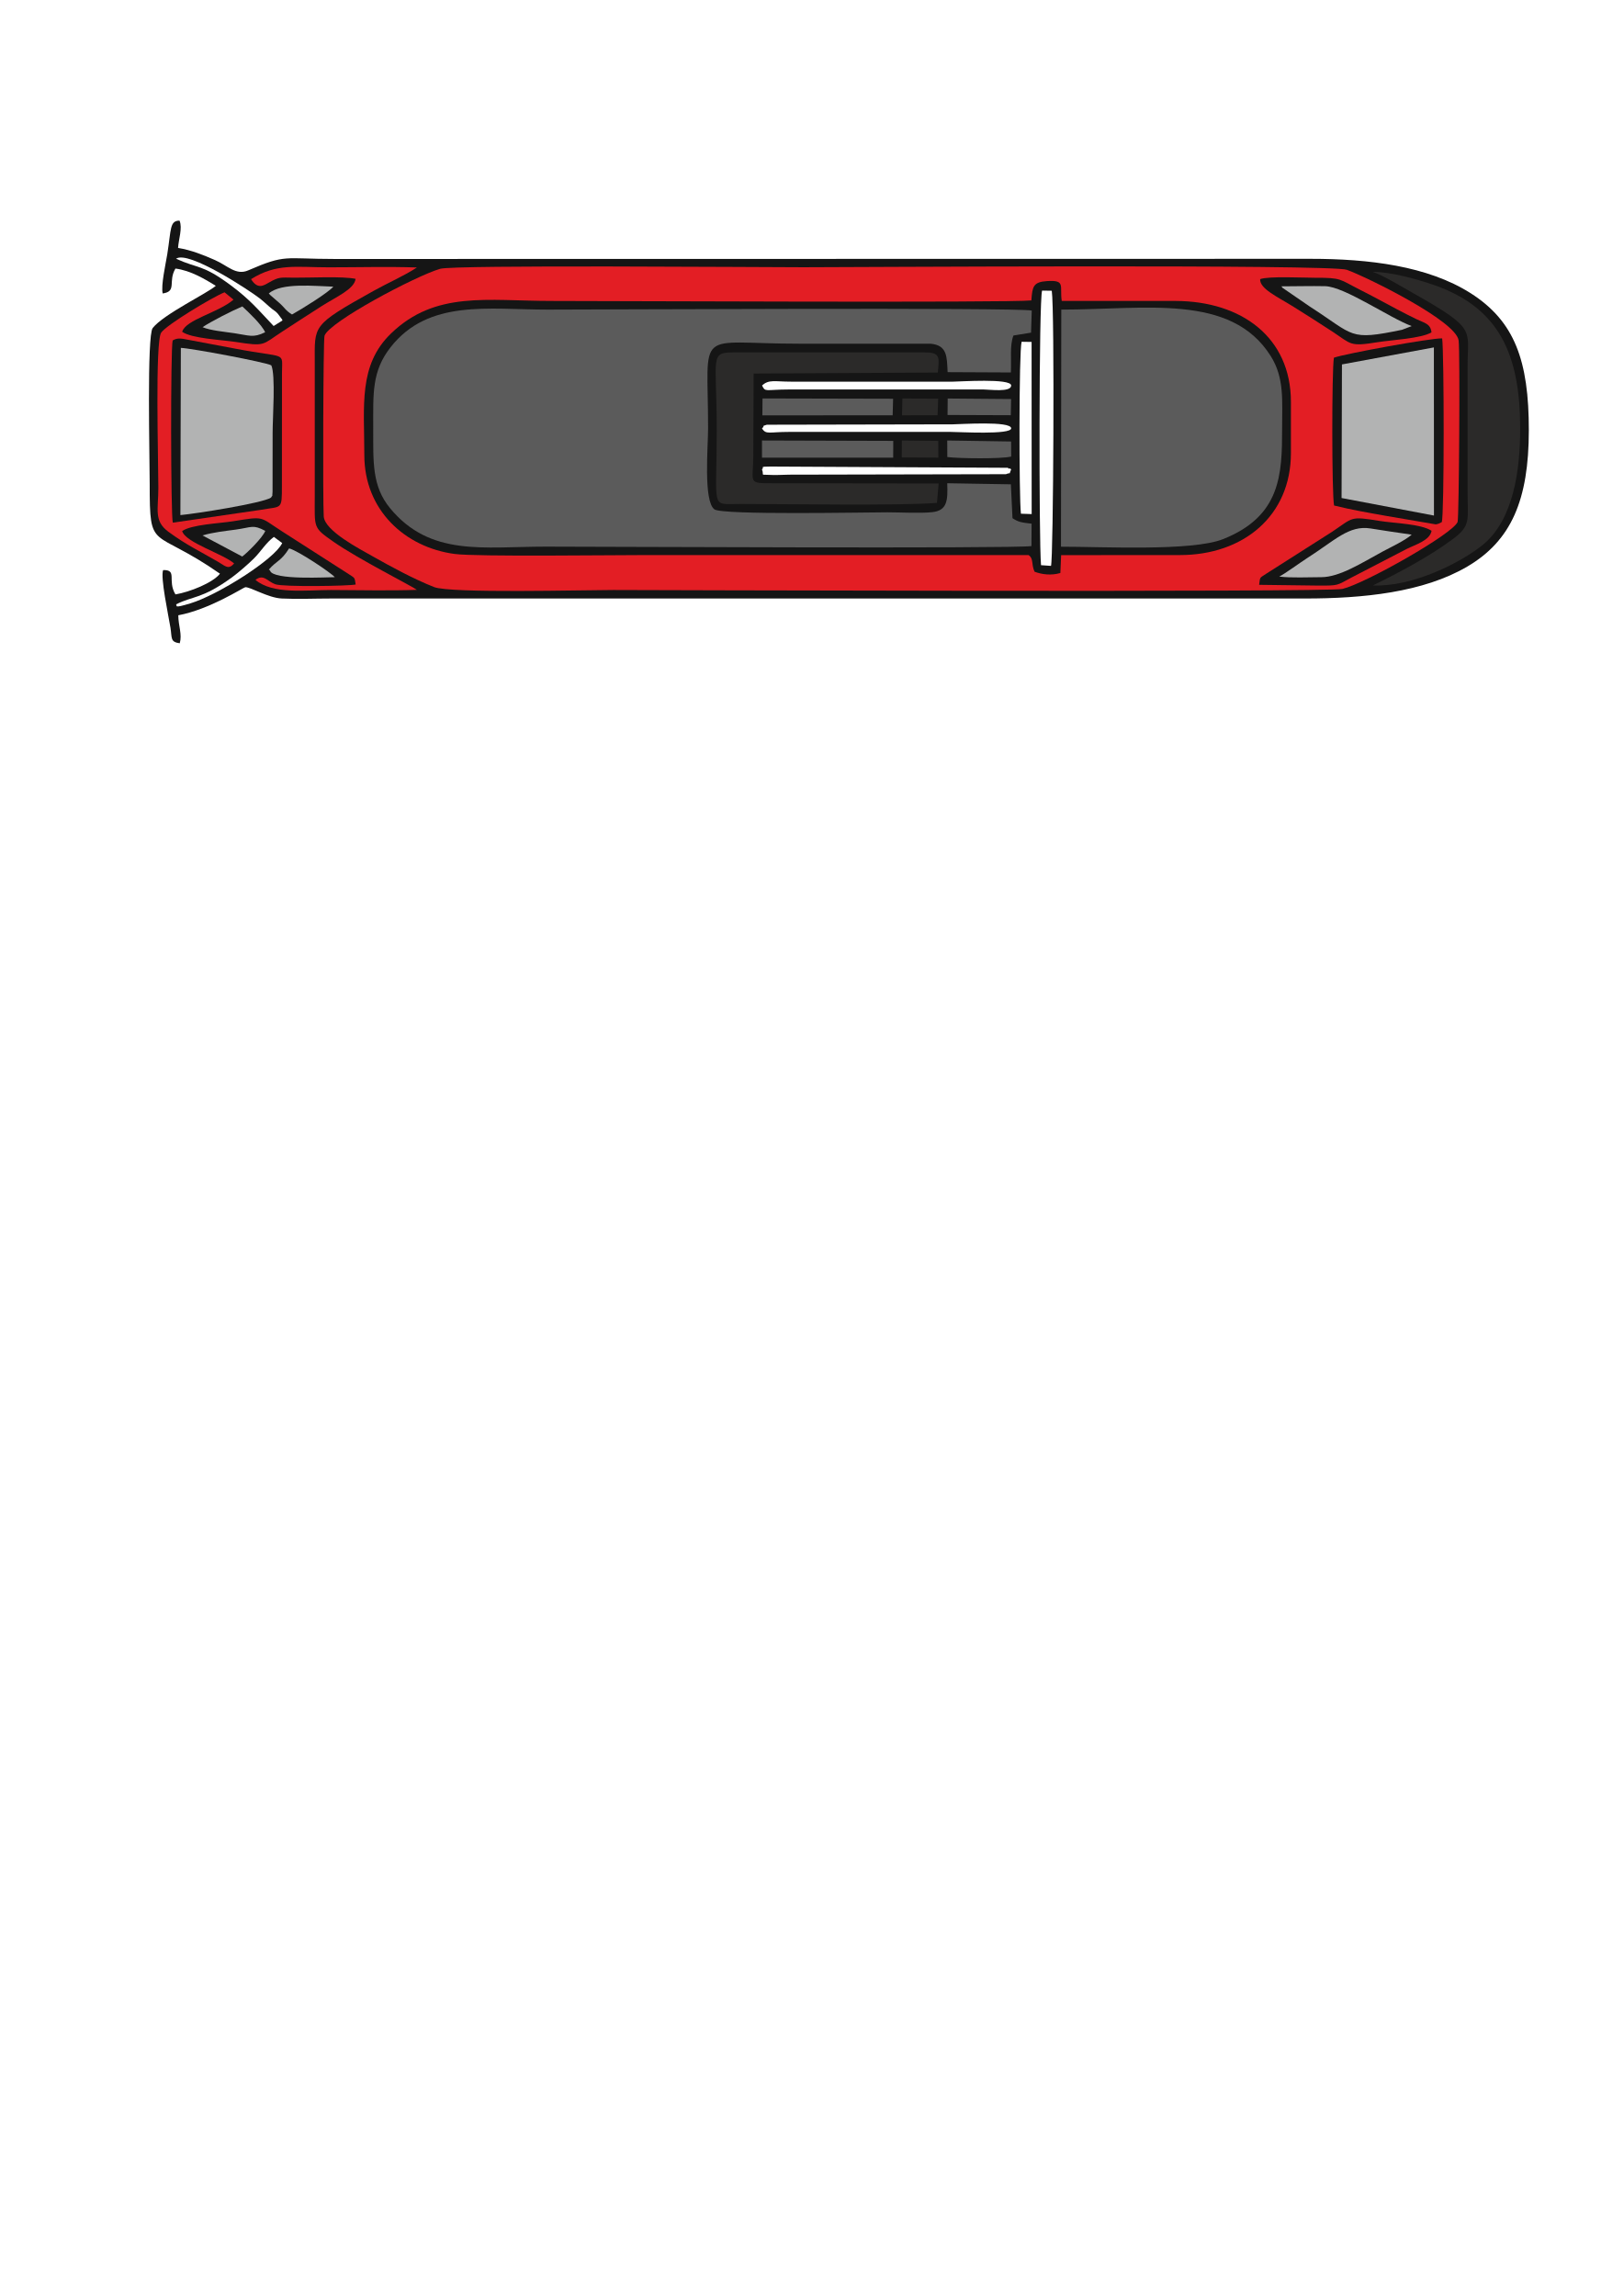
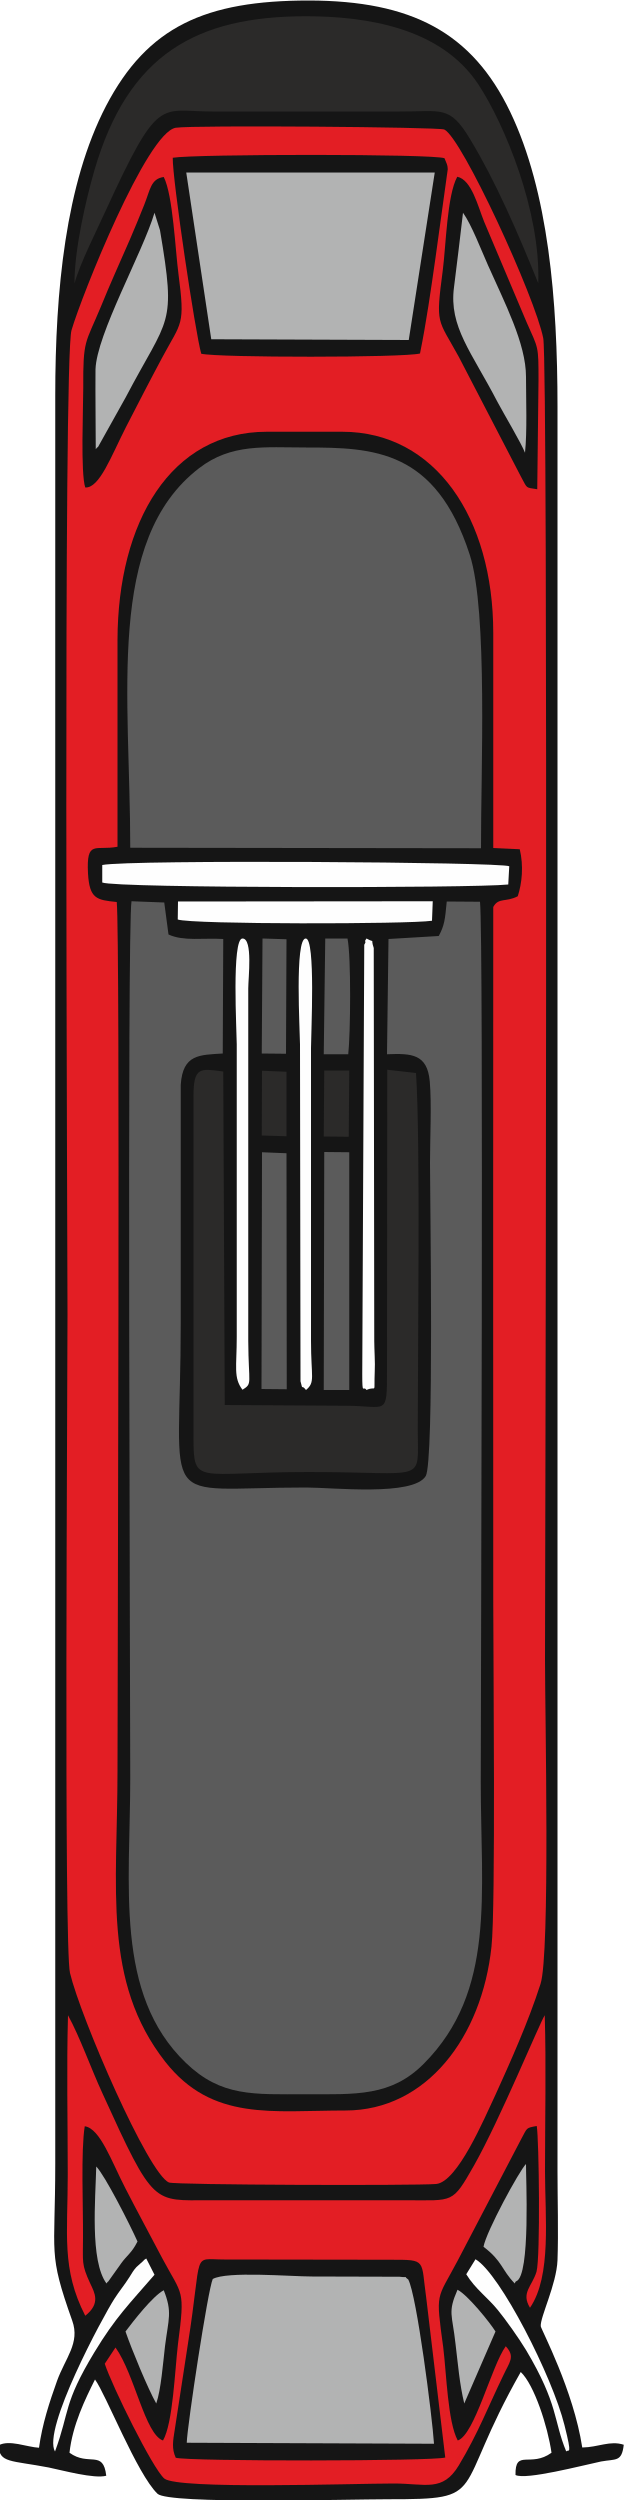
- <svg xmlns="http://www.w3.org/2000/svg" xml:space="preserve" width="210mm" height="297mm" version="1.1" style="shape-rendering:geometricPrecision; text-rendering:geometricPrecision; image-rendering:optimizeQuality; fill-rule:evenodd; clip-rule:evenodd" viewBox="0 0 21000 29700">
+ <svg xmlns="http://www.w3.org/2000/svg" xml:space="preserve" width="25mm" height="100mm" version="1.1" style="shape-rendering:geometricPrecision; text-rendering:geometricPrecision; image-rendering:optimizeQuality; fill-rule:evenodd; clip-rule:evenodd" viewBox="0 0 2500 10000">
  <defs>
    <style type="text/css">
   
+     .fil0 {fill:#151515}
+     .fil4 {fill:#2B2A29}
+     .fil2 {fill:#5B5B5B}
    .fil3 {fill:#B2B3B3}
-     .fil2 {fill:#5B5B5B}
-     .fil4 {fill:#2B2A29}
    .fil1 {fill:#E31E24}
-     .fil0 {fill:#151515}
    .fil5 {fill:#FEFEFE}
   
  </style>
  </defs>
  <g id="Vrstva_x0020_1">
-     <g id="_1979944208224">
-       <path class="fil0" d="M2104 3796c189,-27 65,-153 165,-322 198,25 383,138 522,223 -103,93 -675,367 -816,546 -77,97 -39,1674 -39,2014 0,900 29,551 909,1164 -92,118 -390,237 -576,268 -109,-183 30,-318 -159,-315 -38,91 68,583 95,748 21,133 -5,182 120,199 33,-119 -18,-220 -19,-362 408,-76 841,-360 866,-363 63,-6 297,138 471,146 202,10 432,0 637,0l12594 0c759,0 1534,-79 2103,-413 570,-335 795,-864 796,-1760 1,-907 -185,-1414 -752,-1776 -557,-354 -1320,-445 -2068,-445l-12621 2c-663,0 -629,-66 -1121,147 -159,70 -266,-61 -431,-133 -150,-66 -306,-129 -477,-157 6,-109 60,-258 19,-353 -129,0 -107,111 -159,437 -21,128 -83,400 -59,505z" />
-       <path class="fil1" d="M5693 3477c-316,92 -1435,685 -1496,866 -17,50 -23,2142 -10,2337 12,188 467,422 634,517 231,130 520,289 793,397 212,84 1935,38 2317,38 172,0 9241,32 9432,-14 293,-70 1432,-714 1489,-867 18,-49 33,-2193 13,-2347 -33,-255 -1196,-824 -1446,-914 -206,-74 -6504,-33 -7028,-33 -545,0 -4518,-33 -4698,20z" />
-       <path class="fil0" d="M13339 3886c-260,32 -5552,7 -6202,7 -837,0 -1503,-134 -2078,419 -427,411 -347,937 -347,1575 0,710 524,1194 1170,1279 281,37 2041,14 2472,14 1649,0 3299,-1 4948,0 70,47 32,110 78,215 93,36 216,52 334,17l10 -231 1536 -1c817,1 1436,-504 1436,-1320l0 -661c0,-838 -642,-1303 -1489,-1306l-1475 0c-29,-193 55,-273 -191,-257 -180,12 -189,73 -202,250z" />
-       <path class="fil2" d="M13340 7064l2 -290c-131,-15 -170,-20 -247,-71l-21 -438 -823 -14c8,217 3,353 -193,374 -159,17 -413,2 -582,2 -269,0 -2132,38 -2236,-38 -145,-106 -82,-814 -82,-1046 0,-1327 -185,-1097 1181,-1097l1695 0c219,19 212,167 222,368l818 4c9,-174 -17,-344 33,-478l228 -37 9 -286c-206,-41 -5648,-12 -6260,-12 -761,0 -1541,-139 -2031,485 -245,312 -226,593 -226,1053 1,433 -18,745 219,1032 519,629 1209,496 2012,496 647,0 6029,27 6282,-7z" />
-       <path class="fil2" d="M13722 7072c526,-1 1694,62 2096,-98 748,-297 764,-837 764,-1431 0,-360 31,-654 -147,-937 -514,-817 -1628,-601 -2709,-601l-4 3067z" />
-       <path class="fil1" d="M3247 3611c86,137 162,83 229,45 139,-79 150,-65 327,-64 213,2 621,-21 796,15 -17,135 -252,233 -444,356 -168,106 -330,214 -498,322 -272,176 -214,200 -611,138 -194,-29 -565,-44 -690,-131 45,-158 471,-248 664,-416l-116 -95c-162,66 -747,419 -819,521 -81,116 -37,1651 -37,2008 0,280 -61,427 129,568 235,173 414,255 643,389 96,56 133,107 208,22 -138,-124 -632,-270 -672,-420 131,-86 475,-97 663,-127 407,-66 334,-58 622,127l870 558c79,53 75,37 89,134 -93,20 -935,33 -1039,-3 -106,-38 -150,-138 -257,-57 226,191 648,131 976,131 366,1 748,11 1112,-2 -58,-46 -749,-393 -1073,-618 -275,-192 -248,-176 -248,-596l0 -1720c0,-491 -46,-483 758,-932 186,-104 401,-197 563,-304 -373,-13 -764,-2 -1139,-2 -424,0 -673,-56 -1006,153z" />
-       <path class="fil0" d="M17252 4627c-28,153 -28,1768 2,1912 220,55 458,96 683,136l632 108c7,-1 14,-2 20,-4 7,-1 15,-4 20,-6l38 -19c33,-87 31,-2182 5,-2377 -148,-4 -1251,197 -1400,250z" />
-       <path class="fil0" d="M2233 4404c-28,109 -25,2269 2,2357l1138 -166c274,-49 273,7 273,-311l1 -1456c0,-291 75,-187 -609,-319l-606 -114c-79,-15 -134,-30 -199,9z" />
-       <path class="fil3" d="M2333 6663c192,-17 1059,-153 1172,-226 30,-52 10,17 20,-76l1 -765c0,-190 40,-745 -17,-870 -72,-41 -1047,-223 -1170,-226l-6 2163z" />
-       <polygon class="fil3" points="17356,4714 17351,6442 18546,6669 18545,4494 " />
-       <path class="fil4" d="M9571 6519c577,0 2071,25 2547,-14l22 -251 -2145 -3c-334,0 -253,0 -252,-364l4 -1055 2382 -13c20,-202 35,-261 -177,-261l-2434 0c-351,0 -248,25 -248,1011 0,1041 -88,950 301,950z" />
-       <path class="fil4" d="M17756 7573c513,22 1136,-294 1419,-523 406,-328 486,-986 486,-1507 0,-958 -271,-1555 -1097,-1850 -209,-74 -572,-178 -810,-176 141,47 378,194 525,276 823,464 702,468 702,930l0 1640c-1,365 49,434 -196,614 -300,222 -671,420 -1029,596z" />
-       <path class="fil0" d="M16285 7565l774 10c255,0 226,0 420,-104l714 -370c109,-55 301,-109 322,-235 -134,-90 -490,-98 -669,-127 -392,-64 -339,-46 -616,139l-856 545c-87,58 -75,36 -89,142z" />
-       <path class="fil0" d="M16298 3611c-7,124 221,226 431,357 169,106 326,205 500,319 254,167 221,199 591,139 173,-28 564,-47 694,-127 -13,-115 -92,-120 -198,-172 -82,-40 -157,-78 -246,-125 -165,-87 -317,-172 -485,-256 -265,-134 -228,-154 -579,-153 -145,0 -605,-23 -708,18z" />
-       <path class="fil5" d="M13464 7311l129 9c31,-73 48,-3317 10,-3559l-125 -2c-42,118 -42,3242 -14,3552z" />
-       <path class="fil3" d="M16545 7458c152,20 381,8 542,8 239,1 530,-188 796,-332 105,-56 292,-144 375,-218 -176,-24 -354,-52 -532,-80 -281,-45 -463,156 -818,382 -85,54 -301,212 -363,240z" />
-       <path class="fil3" d="M18258 4218c-284,-104 -866,-509 -1118,-516 -187,-4 -382,2 -570,2 5,6 13,7 16,18l355 244c586,376 497,444 1192,300l125 -48z" />
-       <polygon class="fil2" points="9855,5920 11552,5920 11553,5703 9855,5698 " />
-       <polygon class="fil2" points="9860,5373 11545,5372 11551,5158 9862,5154 " />
-       <path class="fil5" d="M13204 6645l139 5 -1 -2227 -129 -2c-36,123 -34,2019 -9,2224z" />
-       <path class="fil5" d="M9856 4987c46,90 37,52 350,51l2514 0c75,0 358,40 358,-51 1,-97 -670,-50 -755,-50 -282,-1 -565,0 -847,0l-1243 0c-212,0 -290,-32 -377,50z" />
-       <path class="fil5" d="M9855 5543c56,82 88,44 351,44l2090 0c105,0 781,40 782,-46 1,-99 -669,-52 -755,-52l-2405 5c-78,25 -16,2 -63,49z" />
-       <path class="fil5" d="M9855 6072c35,91 -45,62 136,72 55,3 154,-4 215,-4l2804 -6c78,-32 31,21 68,-62 -7,-5 -18,-18 -22,-11 -5,7 -17,-8 -23,-10l-3065 -16c-158,0 -77,9 -113,37z" />
-       <path class="fil2" d="M12252 5912c148,19 694,26 826,-6l-1 -195 -826 -13 1 214z" />
-       <path class="fil3" d="M3477 7368c5,5 13,5 16,14 37,127 757,83 837,84 -49,-58 -482,-347 -591,-372 -106,169 -162,157 -262,274z" />
-       <polygon class="fil2" points="12255,5368 13073,5371 13077,5162 12257,5155 " />
-       <path class="fil3" d="M3476 3797c4,5 11,6 14,15l131 114c56,49 73,92 156,142 126,-70 471,-284 534,-360 -230,-6 -673,-57 -835,89z" />
-       <path class="fil3" d="M2620 4232c98,43 287,60 409,78 198,29 243,64 400,-12 -41,-97 -224,-269 -295,-334 -126,52 -410,197 -514,268z" />
-       <path class="fil3" d="M2619 6926l514 273c67,-50 263,-243 298,-332 -163,-86 -172,-45 -384,-16 -147,20 -287,34 -428,75z" />
-       <path class="fil5" d="M2277 7818c22,18 -46,57 188,-14 346,-105 1083,-565 1185,-779l-108 -80c-104,78 -166,187 -256,277 -68,68 -198,182 -284,245 -393,286 -501,237 -725,351z" />
-       <path class="fil5" d="M2277 3347c291,132 338,69 707,343 251,187 347,308 555,527l115 -72c-6,-11 -12,-27 -13,-23l-47 -63c-32,-35 -34,-31 -72,-60 -57,-45 -97,-87 -156,-134 -125,-99 -931,-633 -1089,-518z" />
-       <polygon class="fil4" points="11663,5917 12136,5920 12135,5703 11664,5698 " />
-       <polygon class="fil4" points="11666,5372 12126,5371 12134,5157 11671,5155 " />
+     <g id="_1548138121392">
+       <g id="_1979944208224">
+         <path class="fil0" d="M425 9903c-12,-106 -70,-36 -147,-92 12,-111 63,-215 102,-293 43,58 168,378 250,457 44,43 765,22 921,22 411,0 252,-16 532,-509 54,51 108,218 123,323 -84,61 -146,-17 -144,89 41,21 266,-38 342,-54 60,-11 83,3 91,-67 -55,-18 -101,10 -166,11 -35,-229 -164,-471 -166,-485 -3,-36 63,-167 67,-264 4,-114 0,-242 0,-357l0 -7057c0,-425 -36,-860 -189,-1179 -153,-319 -395,-445 -805,-446 -415,0 -646,104 -812,422 -162,312 -203,739 -203,1159l0 7072c0,371 -30,352 68,628 32,89 -28,149 -61,241 -30,84 -59,172 -72,267 -50,-3 -118,-33 -161,-10 0,72 50,60 200,89 58,12 182,46 230,33z" />
+         <path class="fil1" d="M280 7892c42,177 313,804 396,838 22,10 979,13 1068,6 86,-7 193,-262 237,-355 59,-130 132,-292 181,-445 39,-119 18,-1084 18,-1298 0,-96 14,-5178 -7,-5285 -32,-164 -326,-803 -396,-835 -23,-10 -1003,-18 -1074,-7 -116,19 -376,670 -417,810 -34,116 -16,3645 -16,3938 0,306 -15,2532 10,2633z" />
+         <path class="fil0" d="M467 3608c14,145 3,3111 3,3475 0,469 -61,842 191,1164 188,239 429,195 721,195 324,0 546,-294 584,-656 17,-157 7,-1144 7,-1385 0,-924 -1,-1849 0,-2773 21,-39 50,-18 98,-43 17,-52 24,-121 8,-188l-106 -5 0 -861c0,-458 -231,-804 -604,-804l-302 0c-383,0 -596,359 -597,834l0 826c-88,17 -125,-30 -118,107 6,101 34,106 115,114z" />
+         <path class="fil2" d="M1920 3607l-133 -1c-7,73 -9,95 -32,138l-201 12 -6 461c99,-4 161,-1 171,108 8,89 1,232 1,327 0,150 17,1194 -17,1252 -49,82 -373,46 -479,46 -607,0 -501,104 -501,-661l0 -950c8,-123 76,-119 168,-125l2 -458c-80,-5 -158,10 -219,-18l-17 -128 -131 -5c-18,115 -5,3165 -5,3508 0,426 -64,863 222,1138 142,137 271,126 481,126 198,0 341,10 472,-123 288,-290 227,-677 227,-1127 0,-362 12,-3378 -3,-3520z" />
+         <path class="fil2" d="M1924 3393c-1,-295 28,-949 -45,-1174 -136,-420 -383,-429 -655,-429 -164,0 -299,-17 -428,83 -374,288 -275,912 -275,1518l1403 2z" />
+         <path class="fil1" d="M341 9263c62,-49 38,-91 20,-129 -36,-78 -29,-84 -29,-183 1,-119 -9,-348 7,-446 62,9 107,141 163,249 48,94 98,185 147,279 81,152 92,120 63,342 -13,109 -20,317 -60,387 -72,-25 -113,-264 -190,-372l-43 65c30,91 191,418 238,459 53,45 755,20 918,20 128,0 195,35 260,-72 79,-132 116,-232 178,-360 25,-54 49,-75 10,-117 -57,78 -124,354 -192,377 -40,-74 -45,-266 -58,-372 -31,-228 -27,-187 58,-348l255 -488c24,-44 17,-42 61,-50 9,53 15,524 -1,583 -18,59 -63,84 -26,144 87,-127 60,-364 60,-547 0,-205 5,-419 -1,-623 -21,32 -180,419 -283,601 -88,154 -80,139 -272,139l-787 0c-225,0 -221,26 -426,-425 -48,-104 -90,-225 -139,-315 -6,209 -1,428 -1,638 0,237 -26,377 70,564z" />
+         <path class="fil0" d="M805 1415c70,16 809,16 875,-1 25,-123 44,-257 62,-383l49 -354c0,-4 -1,-8 -1,-11 -1,-4 -2,-9 -3,-11l-9 -22c-40,-18 -998,-17 -1087,-2 -2,82 90,701 114,784z" />
+         <path class="fil0" d="M703 9831c50,15 1038,14 1078,-1l-76 -638c-22,-154 4,-153 -142,-153l-666 -1c-133,0 -85,-42 -146,342l-52 339c-7,44 -13,75 4,112z" />
+         <path class="fil3" d="M1736 9775c-7,-108 -69,-594 -103,-657 -24,-17 8,-6 -35,-11l-349 -1c-87,0 -341,-22 -398,10 -19,40 -102,586 -104,655l989 4z" />
+         <polygon class="fil3" points="845,1357 1635,1360 1739,690 745,690 " />
+         <path class="fil4" d="M1671 5719c0,-323 11,-1160 -7,-1427l-115 -13 -1 1202c0,188 0,142 -166,142l-483 -3 -6 -1334c-92,-12 -119,-20 -119,99l0 1364c0,196 11,139 462,139 476,0 435,49 435,-169z" />
+         <path class="fil4" d="M2153 1133c10,-288 -135,-637 -240,-796 -150,-227 -450,-272 -689,-272 -438,0 -711,152 -846,615 -34,117 -81,320 -80,454 21,-79 89,-212 126,-294 212,-462 214,-394 425,-394l750 0c167,1 199,-27 281,110 102,168 192,376 273,577z" />
+         <path class="fil0" d="M2149 1957l5 -434c0,-143 0,-126 -48,-235l-169 -400c-25,-61 -50,-169 -108,-181 -41,75 -45,275 -58,375 -29,220 -21,190 64,345l249 480c27,49 16,42 65,50z" />
+         <path class="fil0" d="M341 1950c57,3 103,-124 163,-242 49,-95 94,-183 146,-280 76,-142 91,-124 64,-331 -13,-97 -22,-316 -59,-389 -52,7 -54,51 -78,111 -18,46 -36,88 -57,138 -40,92 -79,177 -117,271 -62,149 -71,128 -70,325 0,81 -11,339 8,397z" />
+         <path class="fil5" d="M2033 3538l4 -73c-33,-17 -1517,-27 -1628,-5l0 70c53,23 1482,23 1624,8z" />
+         <path class="fil3" d="M2100 1811c9,-85 4,-213 4,-304 0,-133 -86,-297 -152,-446 -26,-58 -66,-163 -100,-210 -11,99 -24,199 -36,298 -21,158 71,260 174,459 25,47 97,168 110,203z" />
+         <path class="fil3" d="M618 851c-47,159 -232,486 -236,627 -1,105 1,214 1,319 3,-3 4,-7 9,-9l111 -199c172,-328 203,-278 137,-668l-22 -70z" />
+         <polygon class="fil2" points="1397,5560 1397,4609 1297,4608 1295,5560 " />
+         <polygon class="fil2" points="1147,5557 1146,4613 1048,4609 1046,5556 " />
+         <path class="fil5" d="M1728 3683l3 -78 -1019 1 -1 72c56,20 924,19 1017,5z" />
+         <path class="fil5" d="M970 5559c41,-26 24,-20 23,-196l0 -1409c0,-42 19,-200 -23,-200 -44,-1 -23,375 -23,423 0,158 0,317 0,475l0 696c0,119 -14,163 23,211z" />
+         <path class="fil5" d="M1224 5560c38,-32 20,-49 20,-197l0 -1171c0,-59 19,-438 -21,-438 -45,-1 -23,375 -23,423l2 1348c11,43 1,8 22,35z" />
+         <path class="fil5" d="M1466 5560c42,-20 29,25 33,-76 2,-31 -2,-87 -2,-121l-2 -1571c-15,-44 9,-17 -29,-38 -2,4 -8,10 -5,12 3,3 -3,10 -4,13l-8 1718c0,88 4,43 17,63z" />
+         <path class="fil2" d="M1393 4217c9,-83 12,-389 -3,-463l-89 0 -6 463 98 0z" />
+         <path class="fil3" d="M2059 9134c2,-3 2,-8 6,-9 58,-21 38,-424 39,-469 -27,27 -159,270 -170,331 77,59 71,91 125,147z" />
+         <polygon class="fil2" points="1144,4215 1146,3757 1050,3754 1047,4214 " />
+         <path class="fil3" d="M426 9134c2,-2 3,-6 7,-8l52 -73c22,-31 42,-41 65,-87 -32,-71 -130,-264 -165,-300 -3,129 -26,377 41,468z" />
+         <path class="fil3" d="M625 9614c19,-55 27,-161 35,-229 14,-111 30,-136 -5,-224 -44,23 -123,125 -153,165 24,70 90,230 123,288z" />
+         <path class="fil3" d="M1857 9614l125 -288c-23,-37 -112,-147 -152,-167 -40,92 -21,97 -8,216 10,82 16,160 35,239z" />
+         <path class="fil5" d="M2265 9806c8,-12 26,26 -7,-105 -48,-194 -258,-607 -356,-664l-37 60c36,59 86,93 127,144 31,38 83,111 112,159 131,220 109,281 161,406z" />
+         <path class="fil5" d="M220 9806c60,-163 32,-189 157,-396 85,-141 141,-195 241,-311l-33 -65c-5,4 -12,7 -10,8l-29 26c-16,18 -14,19 -28,40 -20,32 -40,55 -61,88 -45,70 -289,522 -237,610z" />
+         <polygon class="fil4" points="1395,4547 1397,4282 1297,4282 1295,4546 " />
+         <polygon class="fil4" points="1146,4545 1146,4287 1048,4283 1047,4542 " />
+       </g>
    </g>
  </g>
</svg>
